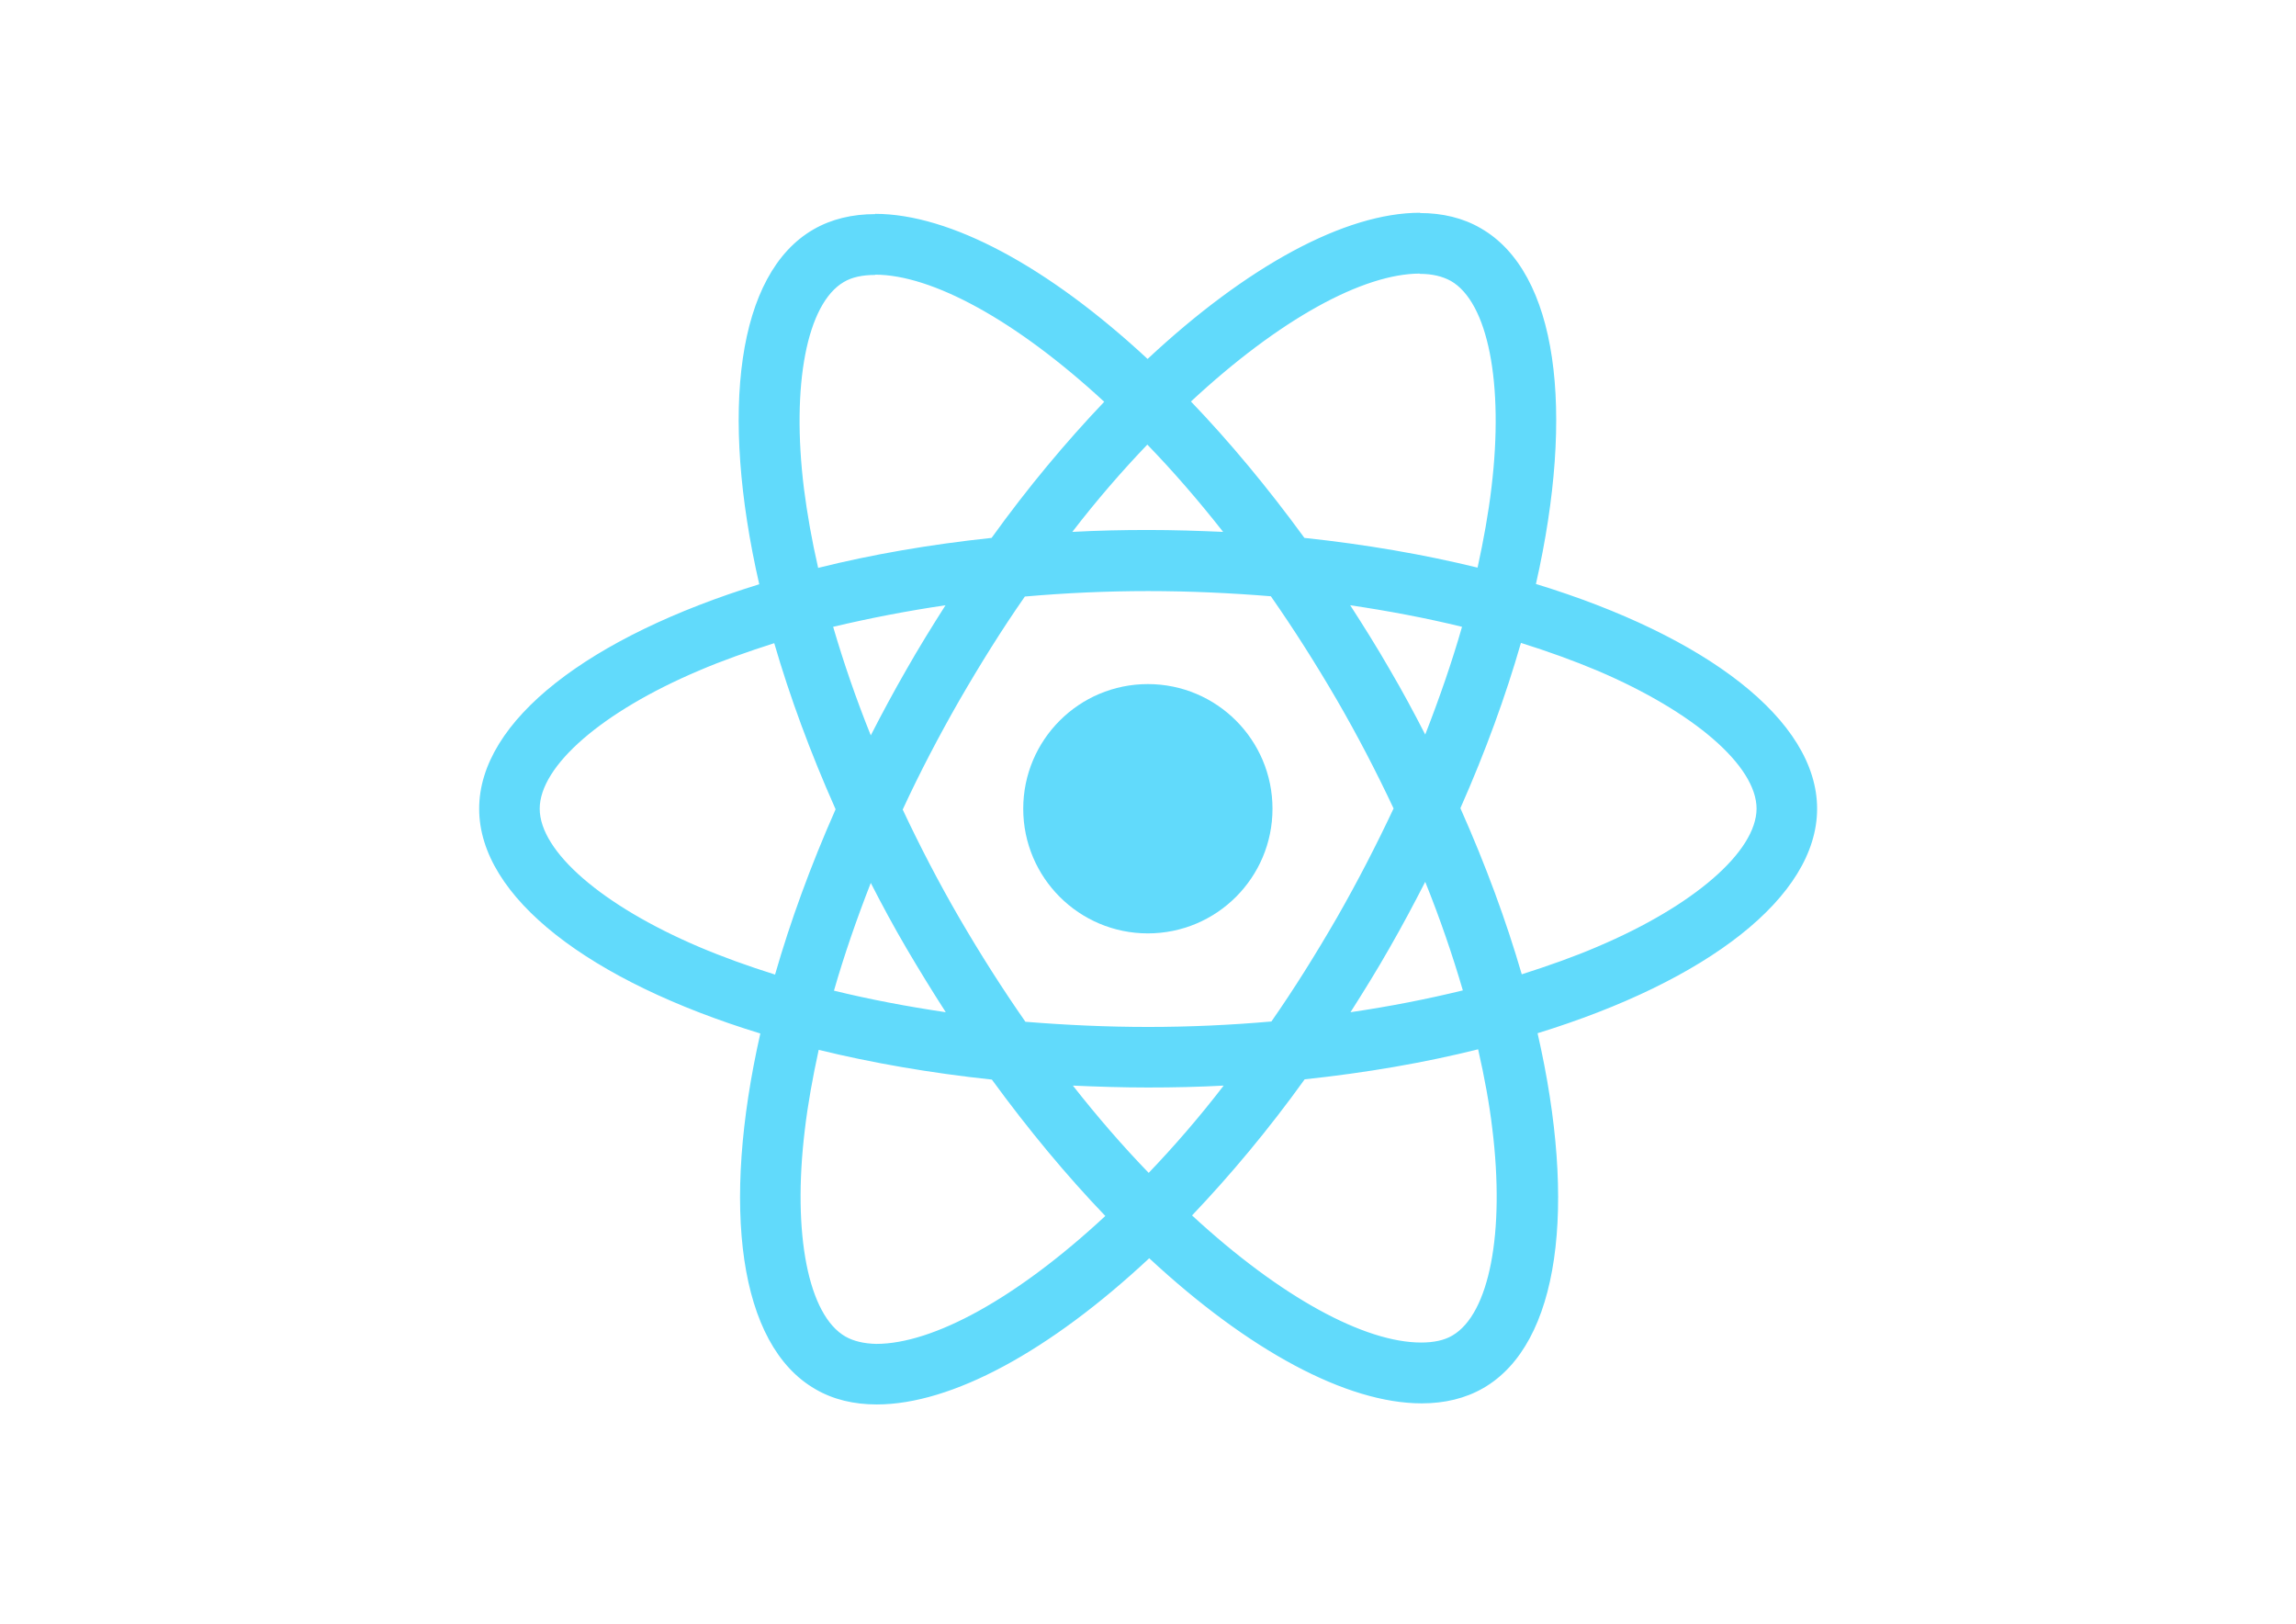
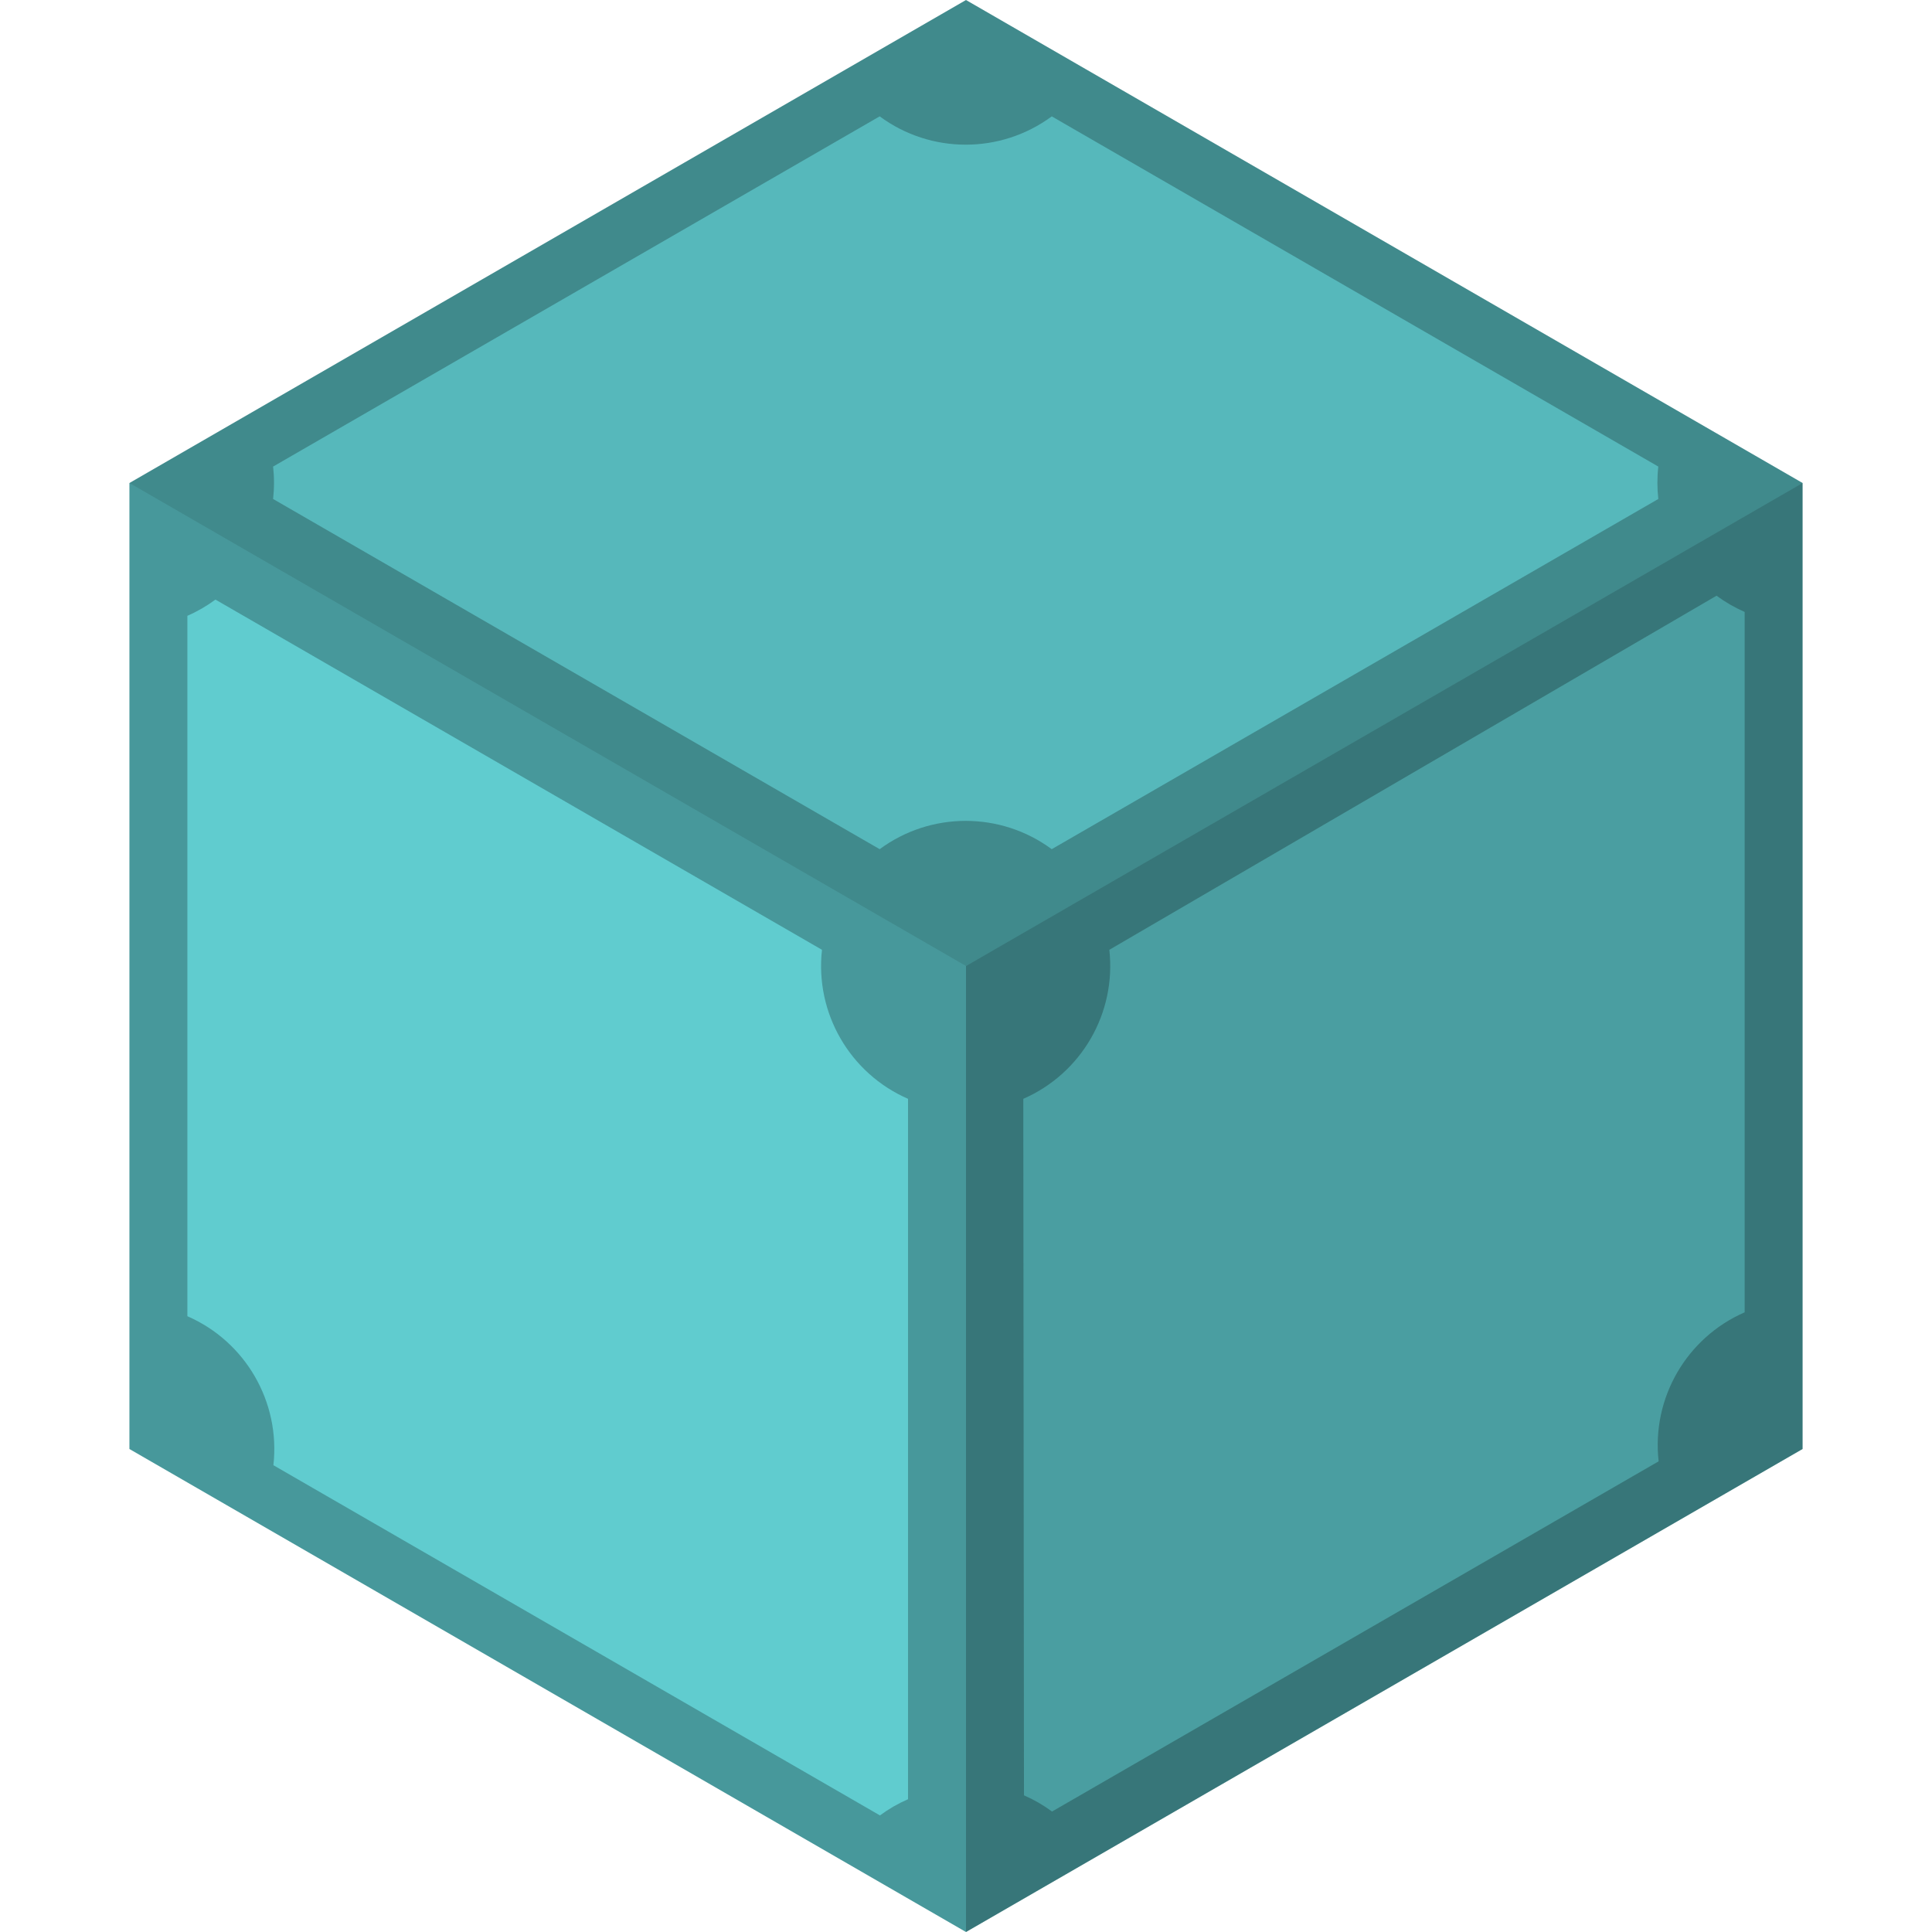
- <svg xmlns="http://www.w3.org/2000/svg" viewBox="0 0 841.9 595.3">
-   <g fill="#61DAFB">
-     <path d="M666.3 296.5c0-32.5-40.7-63.3-103.1-82.4 14.4-63.6 8-114.2-20.2-130.4-6.5-3.8-14.1-5.6-22.4-5.6v22.3c4.6 0 8.3.9 11.4 2.6 13.6 7.8 19.5 37.5 14.9 75.7-1.1 9.4-2.9 19.3-5.1 29.4-19.6-4.8-41-8.5-63.5-10.9-13.5-18.5-27.5-35.3-41.6-50 32.6-30.3 63.2-46.9 84-46.9V78c-27.5 0-63.5 19.6-99.9 53.6-36.4-33.8-72.4-53.2-99.9-53.2v22.3c20.7 0 51.4 16.5 84 46.6-14 14.7-28 31.4-41.3 49.9-22.6 2.4-44 6.1-63.6 11-2.3-10-4-19.7-5.2-29-4.7-38.2 1.1-67.9 14.6-75.8 3-1.8 6.9-2.6 11.5-2.6V78.5c-8.4 0-16 1.8-22.6 5.6-28.1 16.2-34.4 66.7-19.9 130.1-62.2 19.2-102.7 49.9-102.7 82.3 0 32.5 40.7 63.3 103.1 82.4-14.4 63.6-8 114.2 20.2 130.4 6.5 3.8 14.1 5.6 22.5 5.6 27.5 0 63.5-19.6 99.9-53.6 36.4 33.8 72.4 53.2 99.9 53.2 8.4 0 16-1.8 22.6-5.6 28.1-16.2 34.4-66.7 19.9-130.1 62-19.1 102.5-49.9 102.5-82.3zm-130.2-66.7c-3.7 12.9-8.3 26.2-13.5 39.5-4.1-8-8.4-16-13.1-24-4.6-8-9.5-15.8-14.4-23.4 14.2 2.1 27.9 4.7 41 7.9zm-45.8 106.5c-7.8 13.5-15.8 26.3-24.1 38.2-14.9 1.3-30 2-45.2 2-15.1 0-30.2-.7-45-1.9-8.3-11.9-16.4-24.6-24.2-38-7.6-13.1-14.5-26.4-20.8-39.8 6.2-13.4 13.2-26.8 20.7-39.9 7.8-13.5 15.8-26.3 24.1-38.2 14.9-1.3 30-2 45.2-2 15.1 0 30.2.7 45 1.9 8.3 11.9 16.4 24.6 24.2 38 7.6 13.1 14.5 26.4 20.8 39.8-6.3 13.4-13.2 26.8-20.7 39.9zm32.3-13c5.4 13.4 10 26.8 13.8 39.8-13.1 3.2-26.9 5.9-41.2 8 4.9-7.7 9.8-15.6 14.4-23.7 4.6-8 8.9-16.1 13-24.1zM421.2 430c-9.3-9.6-18.6-20.3-27.8-32 9 .4 18.2.7 27.5.7 9.4 0 18.7-.2 27.8-.7-9 11.7-18.3 22.4-27.5 32zm-74.4-58.9c-14.2-2.1-27.9-4.7-41-7.9 3.7-12.9 8.3-26.2 13.5-39.5 4.1 8 8.4 16 13.1 24 4.7 8 9.5 15.8 14.4 23.4zM420.7 163c9.3 9.6 18.6 20.3 27.8 32-9-.4-18.2-.7-27.5-.7-9.4 0-18.7.2-27.8.7 9-11.7 18.3-22.4 27.5-32zm-74 58.9c-4.9 7.7-9.8 15.6-14.4 23.7-4.6 8-8.9 16-13 24-5.4-13.4-10-26.8-13.8-39.8 13.1-3.1 26.9-5.8 41.2-7.9zm-90.5 125.2c-35.4-15.1-58.3-34.9-58.3-50.6 0-15.7 22.9-35.6 58.3-50.6 8.6-3.7 18-7 27.7-10.1 5.7 19.6 13.2 40 22.5 60.9-9.2 20.8-16.6 41.1-22.2 60.6-9.9-3.1-19.3-6.5-28-10.2zM310 490c-13.6-7.8-19.5-37.5-14.9-75.7 1.1-9.4 2.9-19.3 5.1-29.4 19.6 4.8 41 8.5 63.5 10.9 13.5 18.5 27.5 35.3 41.6 50-32.6 30.3-63.2 46.9-84 46.9-4.5-.1-8.3-1-11.3-2.7zm237.2-76.2c4.7 38.2-1.1 67.9-14.6 75.8-3 1.8-6.9 2.6-11.5 2.6-20.7 0-51.4-16.5-84-46.6 14-14.7 28-31.4 41.3-49.9 22.6-2.4 44-6.1 63.6-11 2.3 10.1 4.1 19.8 5.2 29.1zm38.5-66.7c-8.6 3.7-18 7-27.7 10.1-5.7-19.6-13.2-40-22.5-60.9 9.2-20.8 16.6-41.1 22.2-60.6 9.9 3.1 19.3 6.5 28.1 10.2 35.4 15.1 58.3 34.9 58.3 50.6-.1 15.7-23 35.6-58.4 50.6zM320.8 78.4z" />
-     <circle cx="420.9" cy="296.5" r="45.7" />
-     <path d="M520.5 78.1z" />
+ <svg xmlns="http://www.w3.org/2000/svg" style="enable-background:new" height="512" width="512" version="1.1" viewBox="0 0 512 512">
+   <defs>
+     <linearGradient id="b" y2="771.51" gradientUnits="userSpaceOnUse" x2="527.72" y1="771.51" x1="84.315">
+       <stop stop-color="#4a9ea1" offset="0" />
+     </linearGradient>
+     <linearGradient id="a" y2="771.48" gradientUnits="userSpaceOnUse" x2="512.36" y1="771.48" x1="99.675">
+       <stop stop-color="#63d3d7" offset="0" />
+     </linearGradient>
+   </defs>
+   <g transform="translate(-50.017 -515.51)">
+     <path d="m84.315 899.51 221.7 128 221.7-128v-256l-221.7-127.99-221.7 128z" fill="url(#b)" />
+     <path fill="url(#a)" d="m283.13 546.35-160.74 92.806c0.321 2.854 0.321 5.735 0 8.589l160.75 92.806c13.554-10.001 32.043-10.001 45.597 0l160.75-92.807c-0.321-2.854-0.323-5.734-0.001-8.588l-160.74-92.806c-13.554 10.001-32.044 10.001-45.599 0zm221.79 127.03-160.92 93.84c1.884 16.739-7.361 32.751-22.799 39.489l0.181 184.58c2.632 1.149 5.127 2.589 7.438 4.294l160.75-92.805c-1.884-16.739 7.361-32.752 22.799-39.49v-185.61c-2.632-1.149-5.128-2.589-7.439-4.294zm-397.81 1.032c-2.311 1.705-4.805 3.147-7.438 4.295v185.61c15.438 6.738 24.683 22.75 22.799 39.489l160.74 92.806c2.311-1.705 4.807-3.147 7.439-4.295v-185.61c-15.438-6.738-24.683-22.75-22.799-39.489l-160.74-92.81z" />
+   </g>
+   <g transform="translate(0 -196.66)">
+     <path d="m256 708.66 221.7-128v-256l-221.7 128v256z" fill-opacity=".251" />
+     <path d="m256 708.66v-256l-221.7-128v256l221.7 128z" fill-opacity=".039" />
+     <path d="m34.298 324.66 221.7 128 221.7-128-221.7-128-221.7 128z" fill-opacity=".13" />
  </g>
</svg>
